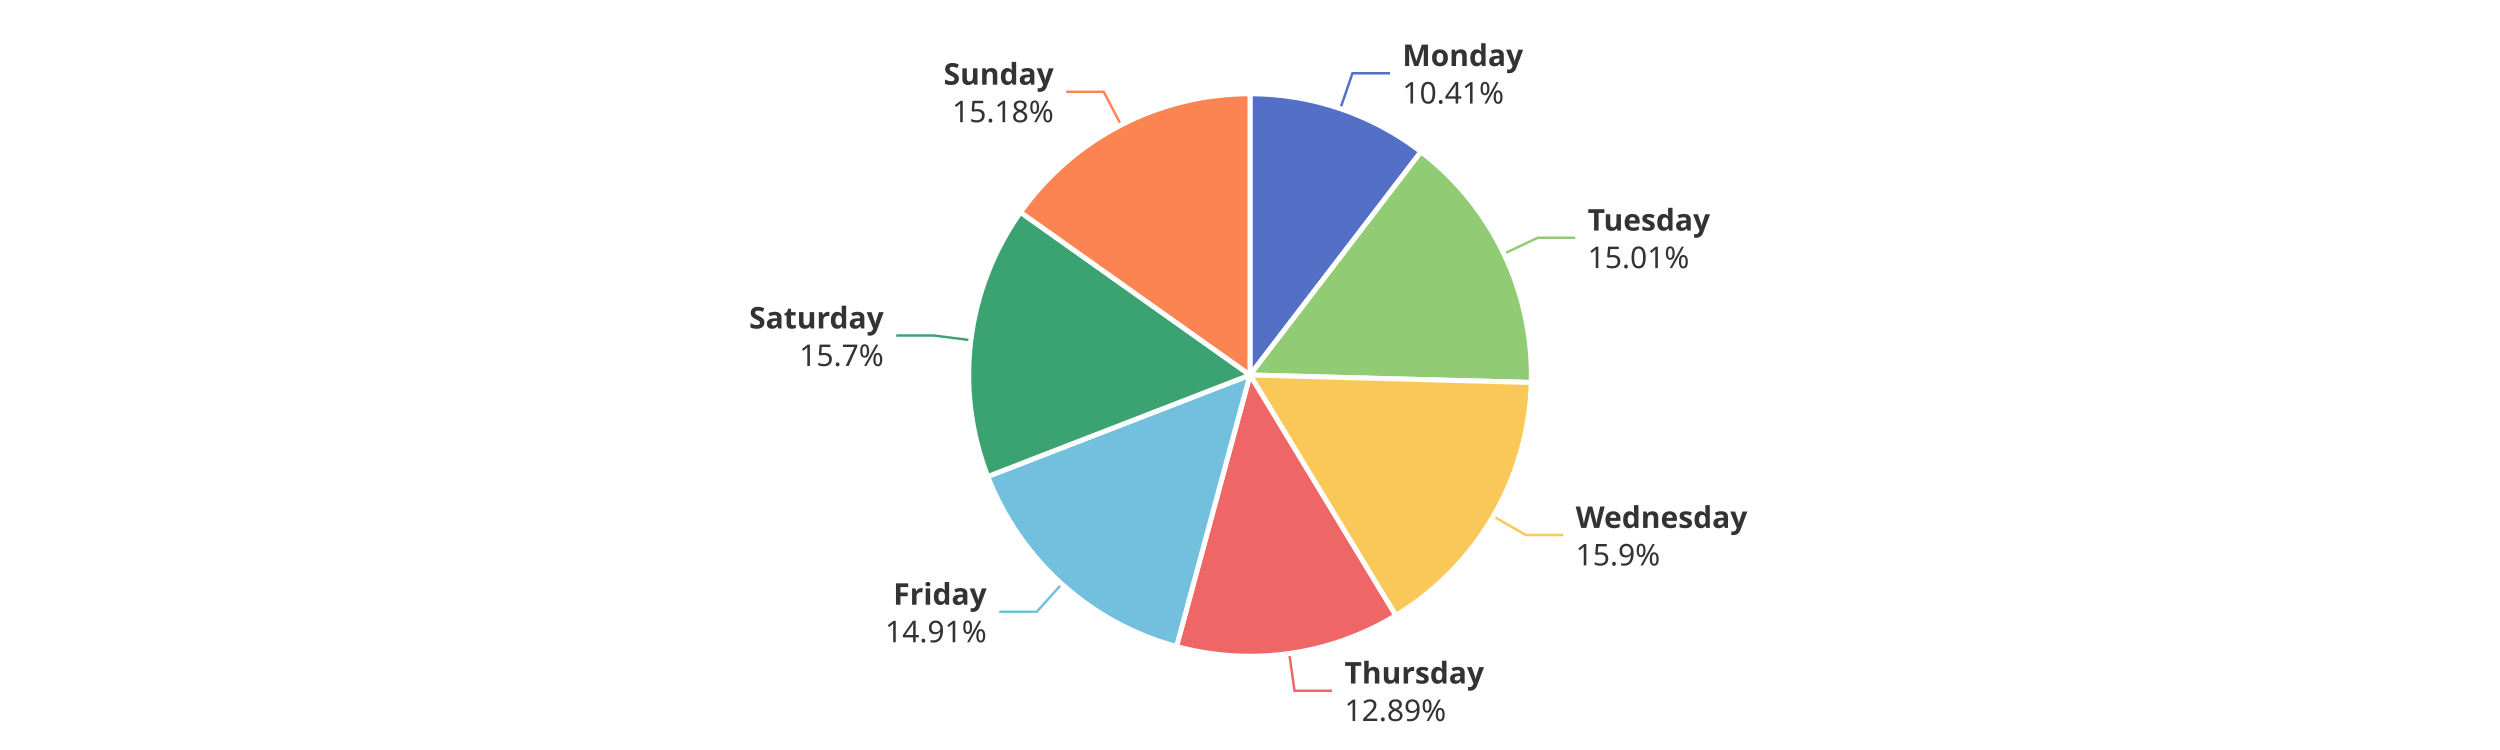
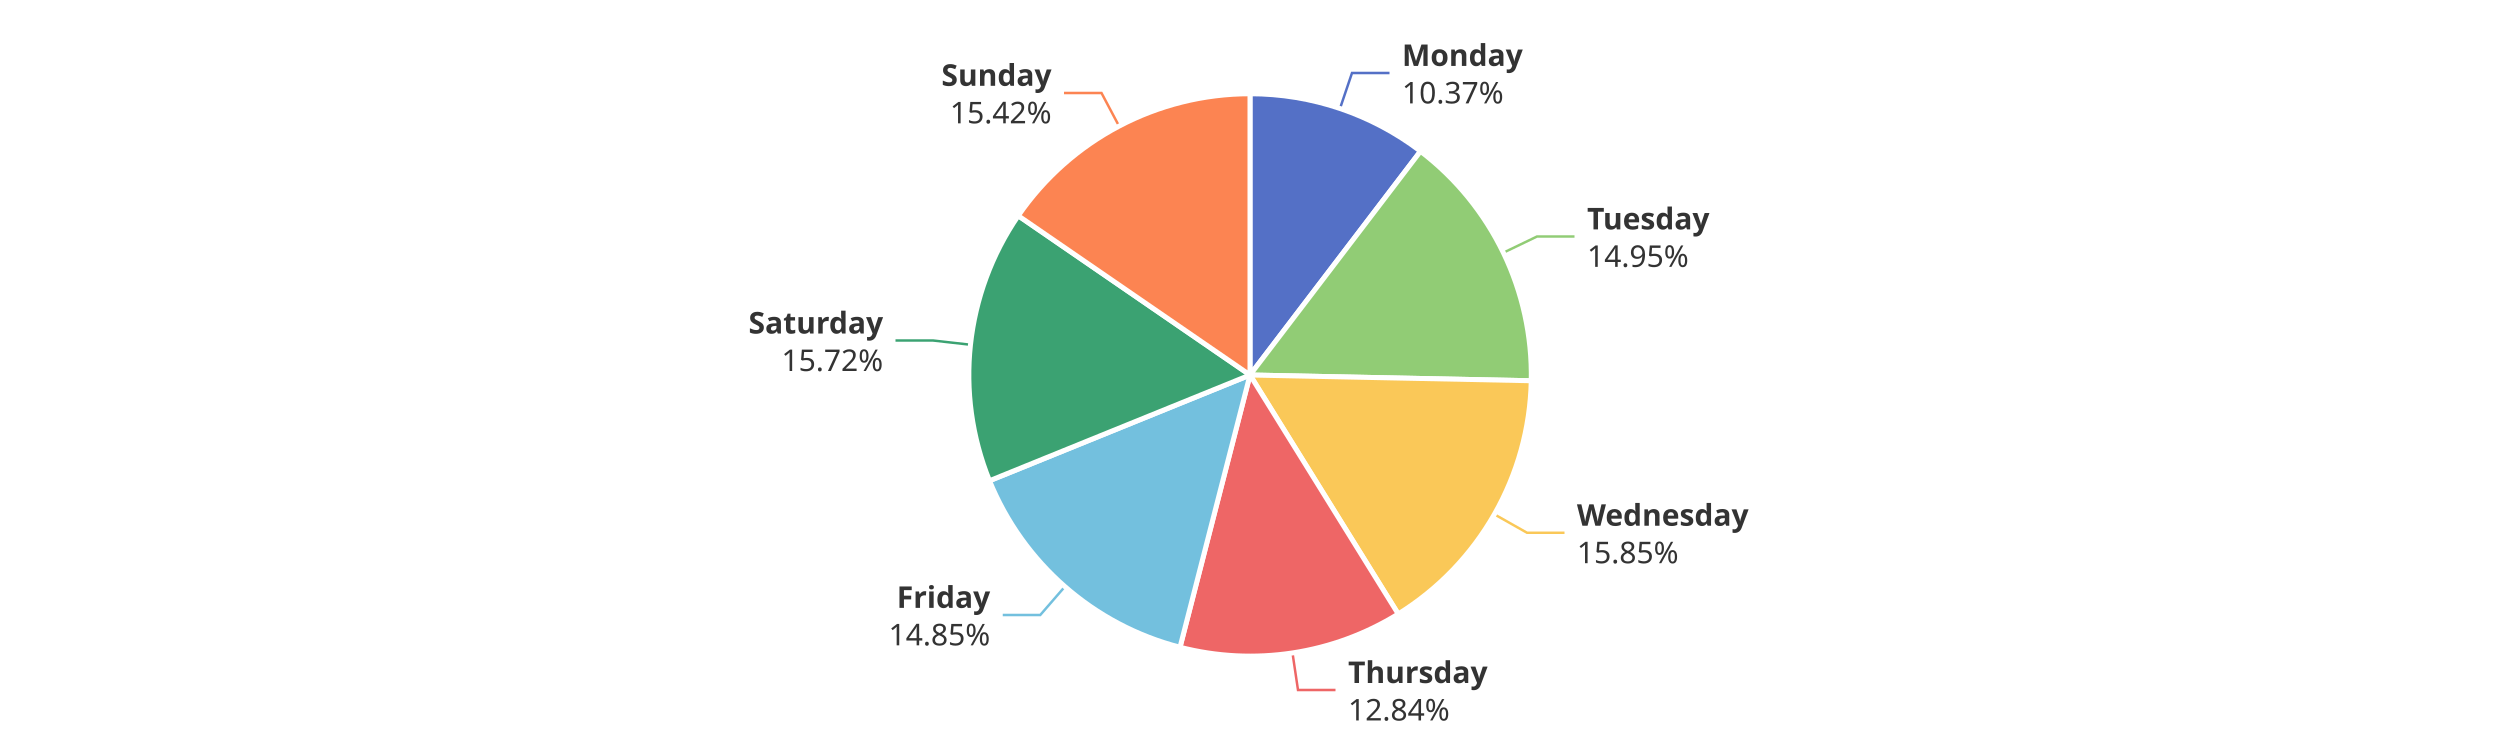
<svg xmlns="http://www.w3.org/2000/svg" width="1000" height="300" version="1.1" baseProfile="full" viewBox="0 0 1000 300">
  <rect width="1000" height="300" x="0" y="0" id="0" fill="#ffffff" />
-   <polyline points="536.1 43.5 541 29.3 556 29.3" fill="none" stroke="#5470c6" />
-   <polyline points="601.5 101.5 615.1 95.1 630.1 95.1" fill="none" stroke="#91cc75" />
-   <polyline points="597.3 206.5 610.3 214 625.3 214" fill="none" stroke="#fac858" />
-   <polyline points="515.7 261.4 517.8 276.3 532.8 276.3" fill="none" stroke="#ee6666" />
-   <polyline points="424.7 233.6 414.7 244.7 399.7 244.7" fill="none" stroke="#73c0de" />
-   <polyline points="388.4 136.1 373.5 134.2 358.5 134.2" fill="none" stroke="#3ba272" />
-   <polyline points="448.4 50 441.5 36.7 426.5 36.7" fill="none" stroke="#fc8452" />
-   <path d="M500 37.5A112.5 112.5 0 0 1 568.4 60.7L500 150Z" fill="#5470c6" stroke="#fff" stroke-width="2" stroke-linejoin="round" />
-   <path d="M568.4 60.7A112.5 112.5 0 0 1 612.5 153L500 150Z" fill="#91cc75" stroke="#fff" stroke-width="2" stroke-linejoin="round" />
-   <path d="M612.5 153A112.5 112.5 0 0 1 558.3 246.2L500 150Z" fill="#fac858" stroke="#fff" stroke-width="2" stroke-linejoin="round" />
-   <path d="M558.3 246.2A112.5 112.5 0 0 1 470.6 258.6L500 150Z" fill="#ee6666" stroke="#fff" stroke-width="2" stroke-linejoin="round" />
-   <path d="M470.6 258.6A112.5 112.5 0 0 1 395.1 190.6L500 150Z" fill="#73c0de" stroke="#fff" stroke-width="2" stroke-linejoin="round" />
-   <path d="M395.1 190.6A112.5 112.5 0 0 1 408.2 84.9L500 150Z" fill="#3ba272" stroke="#fff" stroke-width="2" stroke-linejoin="round" />
-   <path d="M408.2 84.9A112.5 112.5 0 0 1 500 37.5L500 150Z" fill="#fc8452" stroke="#fff" stroke-width="2" stroke-linejoin="round" />
-   <path d="M0 -15l42.8 0l0 30l-42.8 0Z" transform="translate(560.9543 29.2565)" fill="none" />
-   <text dominant-baseline="central" text-anchor="start" style="font-size:12px;font-family:sans-serif;font-weight:bold;" y="-7.5" transform="translate(560.9543 29.2565)" fill="#333" stroke="rgb(255,255,255)" stroke-width="2" paint-order="stroke" stroke-miterlimit="2">Monday</text>
-   <text dominant-baseline="central" text-anchor="start" style="font-size:12px;font-family:sans-serif;" y="7.5" transform="translate(560.9543 29.2565)" fill="#333" stroke="rgb(255,255,255)" stroke-width="2" paint-order="stroke" stroke-miterlimit="2">10.41%</text>
-   <path d="M0 -15l46.2 0l0 30l-46.2 0Z" transform="translate(635.0677 95.0848)" fill="none" />
-   <text dominant-baseline="central" text-anchor="start" style="font-size:12px;font-family:sans-serif;font-weight:bold;" y="-7.5" transform="translate(635.0677 95.0848)" fill="#333" stroke="rgb(255,255,255)" stroke-width="2" paint-order="stroke" stroke-miterlimit="2">Tuesday</text>
-   <text dominant-baseline="central" text-anchor="start" style="font-size:12px;font-family:sans-serif;" y="7.5" transform="translate(635.0677 95.0848)" fill="#333" stroke="rgb(255,255,255)" stroke-width="2" paint-order="stroke" stroke-miterlimit="2">15.01%</text>
-   <path d="M0 -15l63.6 0l0 30l-63.6 0Z" transform="translate(630.2644 214.0157)" fill="none" />
-   <text dominant-baseline="central" text-anchor="start" style="font-size:12px;font-family:sans-serif;font-weight:bold;" y="-7.5" transform="translate(630.2644 214.0157)" fill="#333" stroke="rgb(255,255,255)" stroke-width="2" paint-order="stroke" stroke-miterlimit="2">Wednesday</text>
-   <text dominant-baseline="central" text-anchor="start" style="font-size:12px;font-family:sans-serif;" y="7.5" transform="translate(630.2644 214.0157)" fill="#333" stroke="rgb(255,255,255)" stroke-width="2" paint-order="stroke" stroke-miterlimit="2">15.9%</text>
-   <path d="M0 -15l50.2 0l0 30l-50.2 0Z" transform="translate(537.8045 276.2507)" fill="none" />
-   <text dominant-baseline="central" text-anchor="start" style="font-size:12px;font-family:sans-serif;font-weight:bold;" y="-7.5" transform="translate(537.8045 276.2507)" fill="#333" stroke="rgb(255,255,255)" stroke-width="2" paint-order="stroke" stroke-miterlimit="2">Thursday</text>
-   <text dominant-baseline="central" text-anchor="start" style="font-size:12px;font-family:sans-serif;" y="7.5" transform="translate(537.8045 276.2507)" fill="#333" stroke="rgb(255,255,255)" stroke-width="2" paint-order="stroke" stroke-miterlimit="2">12.89%</text>
-   <path d="M-40.9 -15l40.9 0l0 30l-40.9 0Z" transform="translate(394.673 244.7394)" fill="none" />
-   <text dominant-baseline="central" text-anchor="end" style="font-size:12px;font-family:sans-serif;font-weight:bold;" y="-7.5" transform="translate(394.673 244.7394)" fill="#333" stroke="rgb(255,255,255)" stroke-width="2" paint-order="stroke" stroke-miterlimit="2">Friday</text>
-   <text dominant-baseline="central" text-anchor="end" style="font-size:12px;font-family:sans-serif;" y="7.5" transform="translate(394.673 244.7394)" fill="#333" stroke="rgb(255,255,255)" stroke-width="2" paint-order="stroke" stroke-miterlimit="2">14.91%</text>
-   <path d="M-48.2 -15l48.2 0l0 30l-48.2 0Z" transform="translate(353.4778 134.2402)" fill="none" />
-   <text dominant-baseline="central" text-anchor="end" style="font-size:12px;font-family:sans-serif;font-weight:bold;" y="-7.5" transform="translate(353.4778 134.2402)" fill="#333" stroke="rgb(255,255,255)" stroke-width="2" paint-order="stroke" stroke-miterlimit="2">Saturday</text>
-   <text dominant-baseline="central" text-anchor="end" style="font-size:12px;font-family:sans-serif;" y="7.5" transform="translate(353.4778 134.2402)" fill="#333" stroke="rgb(255,255,255)" stroke-width="2" paint-order="stroke" stroke-miterlimit="2">15.7%</text>
-   <path d="M-40.9 -15l40.9 0l0 30l-40.9 0Z" transform="translate(421.4801 36.723)" fill="none" />
-   <text dominant-baseline="central" text-anchor="end" style="font-size:12px;font-family:sans-serif;font-weight:bold;" y="-7.5" transform="translate(421.4801 36.723)" fill="#333" stroke="rgb(255,255,255)" stroke-width="2" paint-order="stroke" stroke-miterlimit="2">Sunday</text>
-   <text dominant-baseline="central" text-anchor="end" style="font-size:12px;font-family:sans-serif;" y="7.5" transform="translate(421.4801 36.723)" fill="#333" stroke="rgb(255,255,255)" stroke-width="2" paint-order="stroke" stroke-miterlimit="2">15.18%</text>
+   <polyline points="536 43.4 540.8 29.2 555.8 29.2" fill="none" stroke="#5470c6" />
+   <polyline points="601.3 101.1 614.8 94.6 629.8 94.6" fill="none" stroke="#91cc75" />
+   <polyline points="597.7 205.7 610.8 213.1 625.8 213.1" fill="none" stroke="#fac858" />
+   <polyline points="517 261.2 519.2 276 534.2 276" fill="none" stroke="#ee6666" />
+   <polyline points="425.9 234.7 416.1 246 401.1 246" fill="none" stroke="#73c0de" />
+   <polyline points="388.2 137.9 373.2 136.2 358.2 136.2" fill="none" stroke="#3ba272" />
+   <polyline points="447.6 50.4 440.6 37.2 425.6 37.2" fill="none" stroke="#fc8452" />
+   <path d="M500 37.5A112.5 112.5 0 0 1 568.2 60.5L500 150Z" fill="#5470c6" stroke="#fff" stroke-width="2" stroke-linejoin="round" />
+   <path d="M568.2 60.5A112.5 112.5 0 0 1 612.5 152.3L500 150Z" fill="#91cc75" stroke="#fff" stroke-width="2" stroke-linejoin="round" />
+   <path d="M612.5 152.3A112.5 112.5 0 0 1 559.3 245.6L500 150Z" fill="#fac858" stroke="#fff" stroke-width="2" stroke-linejoin="round" />
+   <path d="M559.3 245.6A112.5 112.5 0 0 1 472 258.9L500 150Z" fill="#ee6666" stroke="#fff" stroke-width="2" stroke-linejoin="round" />
+   <path d="M472 258.9A112.5 112.5 0 0 1 395.8 192.3L500 150Z" fill="#73c0de" stroke="#fff" stroke-width="2" stroke-linejoin="round" />
+   <path d="M395.8 192.3A112.5 112.5 0 0 1 407.3 86.3L500 150Z" fill="#3ba272" stroke="#fff" stroke-width="2" stroke-linejoin="round" />
+   <path d="M407.3 86.3A112.5 112.5 0 0 1 500 37.5L500 150Z" fill="#fc8452" stroke="#fff" stroke-width="2" stroke-linejoin="round" />
+   <path d="M0 -15l42.8 0l0 30l-42.8 0Z" transform="translate(560.8065 29.2065)" fill="none" />
+   <text dominant-baseline="central" text-anchor="start" style="font-size:12px;font-family:sans-serif;font-weight:bold;" y="-7.5" transform="translate(560.8065 29.2065)" fill="#333" stroke="rgb(255,255,255)" stroke-width="2" paint-order="stroke" stroke-miterlimit="2">Monday</text>
+   <text dominant-baseline="central" text-anchor="start" style="font-size:12px;font-family:sans-serif;" y="7.5" transform="translate(560.8065 29.2065)" fill="#333" stroke="rgb(255,255,255)" stroke-width="2" paint-order="stroke" stroke-miterlimit="2">10.37%</text>
+   <path d="M0 -15l46.2 0l0 30l-46.2 0Z" transform="translate(634.8313 94.5922)" fill="none" />
+   <text dominant-baseline="central" text-anchor="start" style="font-size:12px;font-family:sans-serif;font-weight:bold;" y="-7.5" transform="translate(634.8313 94.5922)" fill="#333" stroke="rgb(255,255,255)" stroke-width="2" paint-order="stroke" stroke-miterlimit="2">Tuesday</text>
+   <text dominant-baseline="central" text-anchor="start" style="font-size:12px;font-family:sans-serif;" y="7.5" transform="translate(634.8313 94.5922)" fill="#333" stroke="rgb(255,255,255)" stroke-width="2" paint-order="stroke" stroke-miterlimit="2">14.95%</text>
+   <path d="M0 -15l63.6 0l0 30l-63.6 0Z" transform="translate(630.7704 213.1362)" fill="none" />
+   <text dominant-baseline="central" text-anchor="start" style="font-size:12px;font-family:sans-serif;font-weight:bold;" y="-7.5" transform="translate(630.7704 213.1362)" fill="#333" stroke="rgb(255,255,255)" stroke-width="2" paint-order="stroke" stroke-miterlimit="2">Wednesday</text>
+   <text dominant-baseline="central" text-anchor="start" style="font-size:12px;font-family:sans-serif;" y="7.5" transform="translate(630.7704 213.1362)" fill="#333" stroke="rgb(255,255,255)" stroke-width="2" paint-order="stroke" stroke-miterlimit="2">15.85%</text>
+   <path d="M0 -15l50.2 0l0 30l-50.2 0Z" transform="translate(539.233 276.041)" fill="none" />
+   <text dominant-baseline="central" text-anchor="start" style="font-size:12px;font-family:sans-serif;font-weight:bold;" y="-7.5" transform="translate(539.233 276.041)" fill="#333" stroke="rgb(255,255,255)" stroke-width="2" paint-order="stroke" stroke-miterlimit="2">Thursday</text>
+   <text dominant-baseline="central" text-anchor="start" style="font-size:12px;font-family:sans-serif;" y="7.5" transform="translate(539.233 276.041)" fill="#333" stroke="rgb(255,255,255)" stroke-width="2" paint-order="stroke" stroke-miterlimit="2">12.84%</text>
+   <path d="M-40.9 -15l40.9 0l0 30l-40.9 0Z" transform="translate(396.074 245.9827)" fill="none" />
+   <text dominant-baseline="central" text-anchor="end" style="font-size:12px;font-family:sans-serif;font-weight:bold;" y="-7.5" transform="translate(396.074 245.9827)" fill="#333" stroke="rgb(255,255,255)" stroke-width="2" paint-order="stroke" stroke-miterlimit="2">Friday</text>
+   <text dominant-baseline="central" text-anchor="end" style="font-size:12px;font-family:sans-serif;" y="7.5" transform="translate(396.074 245.9827)" fill="#333" stroke="rgb(255,255,255)" stroke-width="2" paint-order="stroke" stroke-miterlimit="2">14.85%</text>
+   <path d="M-48.2 -15l48.2 0l0 30l-48.2 0Z" transform="translate(353.2438 136.2478)" fill="none" />
+   <text dominant-baseline="central" text-anchor="end" style="font-size:12px;font-family:sans-serif;font-weight:bold;" y="-7.5" transform="translate(353.2438 136.2478)" fill="#333" stroke="rgb(255,255,255)" stroke-width="2" paint-order="stroke" stroke-miterlimit="2">Saturday</text>
+   <text dominant-baseline="central" text-anchor="end" style="font-size:12px;font-family:sans-serif;" y="7.5" transform="translate(353.2438 136.2478)" fill="#333" stroke="rgb(255,255,255)" stroke-width="2" paint-order="stroke" stroke-miterlimit="2">15.72%</text>
+   <path d="M-40.9 -15l40.9 0l0 30l-40.9 0Z" transform="translate(420.6223 37.1703)" fill="none" />
+   <text dominant-baseline="central" text-anchor="end" style="font-size:12px;font-family:sans-serif;font-weight:bold;" y="-7.5" transform="translate(420.6223 37.1703)" fill="#333" stroke="rgb(255,255,255)" stroke-width="2" paint-order="stroke" stroke-miterlimit="2">Sunday</text>
+   <text dominant-baseline="central" text-anchor="end" style="font-size:12px;font-family:sans-serif;" y="7.5" transform="translate(420.6223 37.1703)" fill="#333" stroke="rgb(255,255,255)" stroke-width="2" paint-order="stroke" stroke-miterlimit="2">15.42%</text>
</svg>
